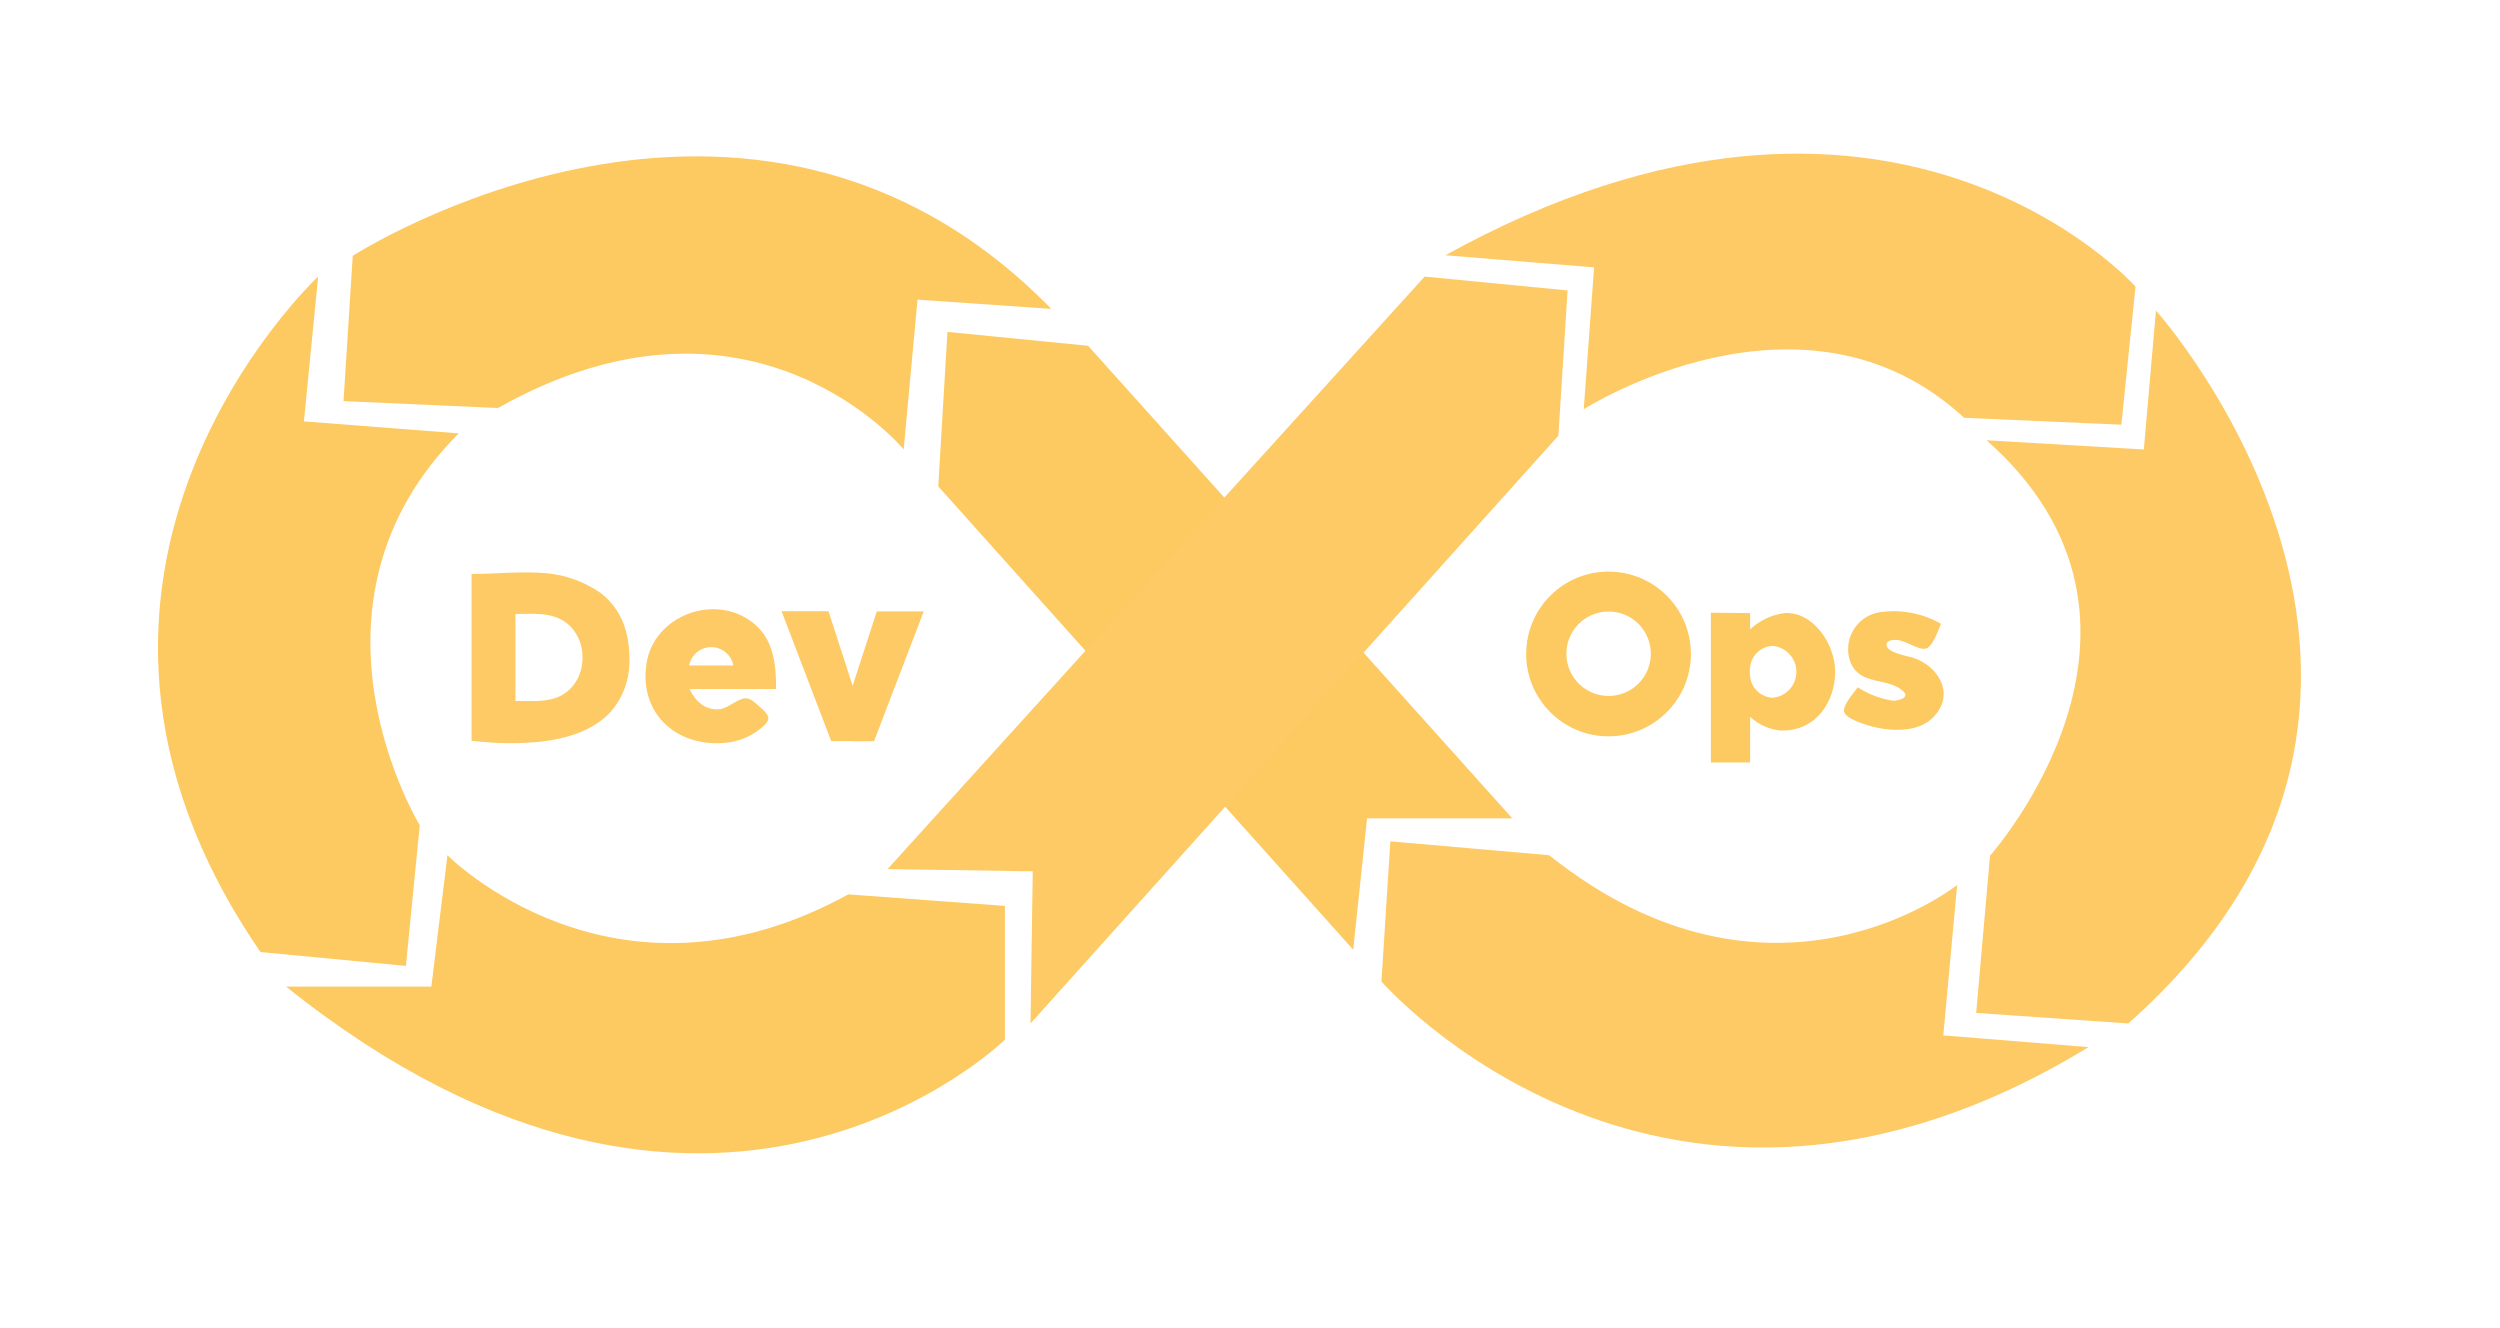
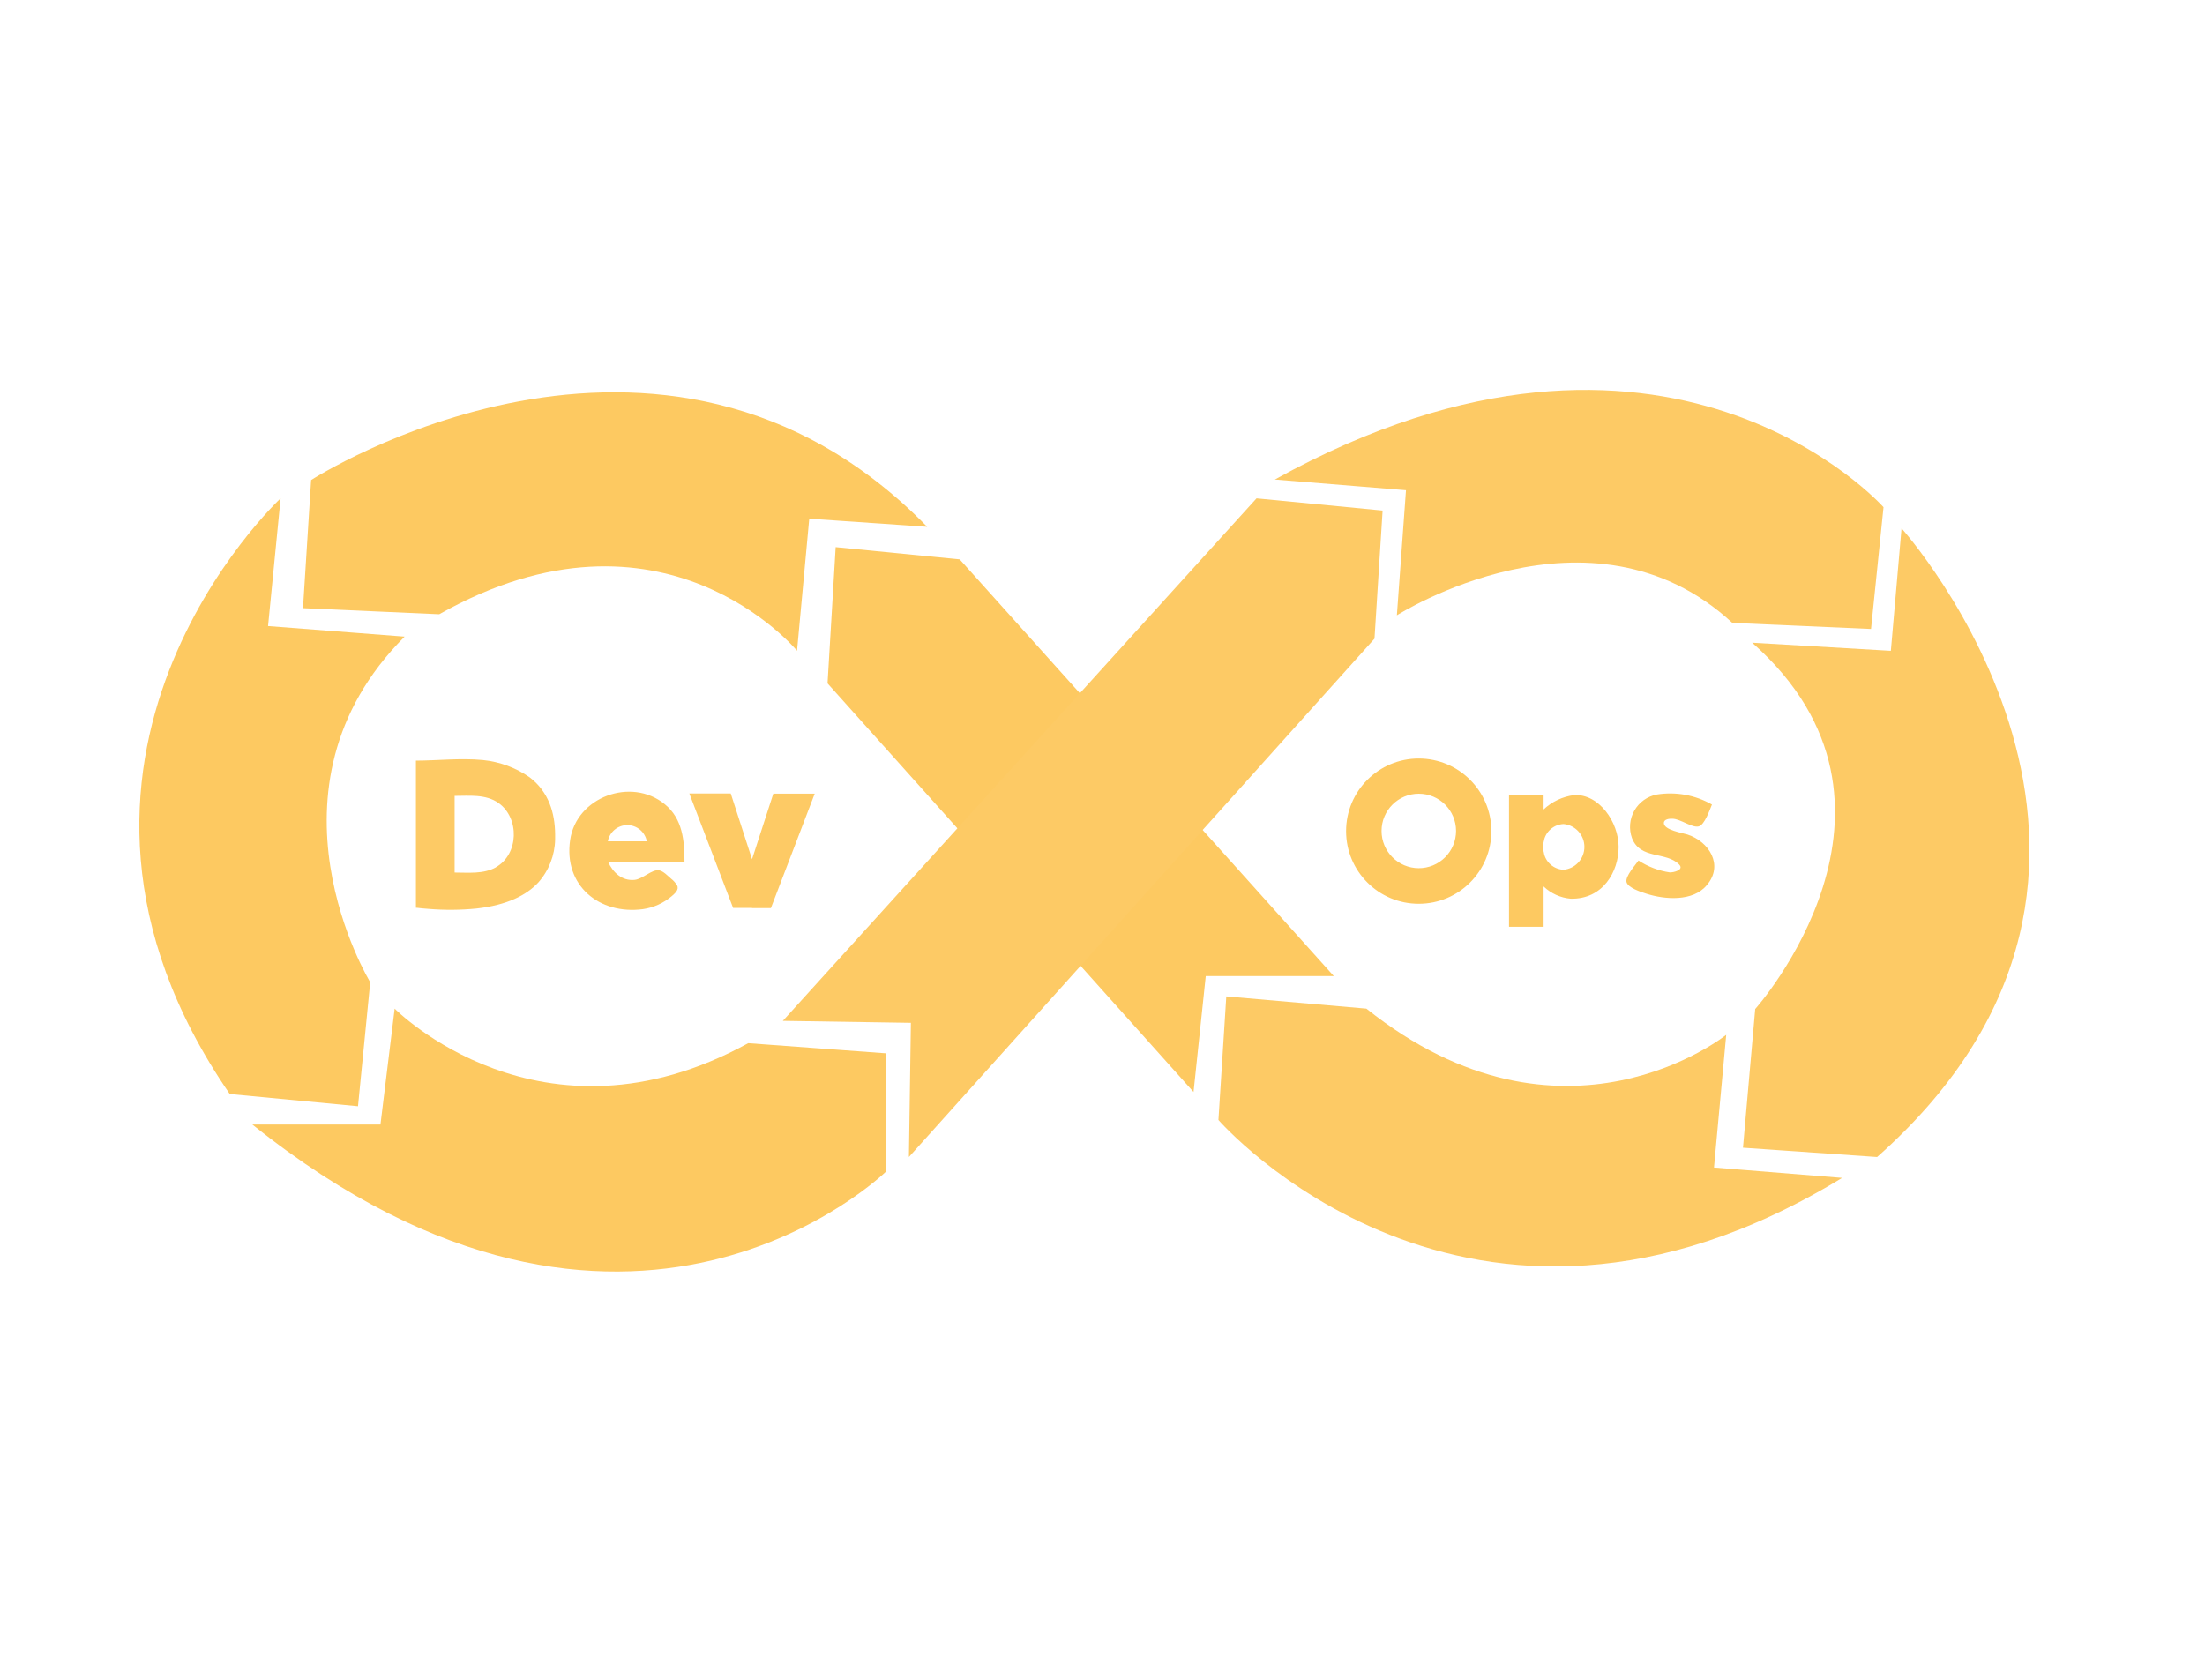
- <svg xmlns="http://www.w3.org/2000/svg" viewBox="-20.21 56.72 333.89 177.33">
+ <svg xmlns="http://www.w3.org/2000/svg" width="42" height="32" viewBox="-20.21 56.72 333.89 177.33">
  <g fill="#0d2c40">
    <path d="m93.09 176.17 20.91 1.54v17.86s-39.07 38.48-96-7.08h19.4l2.15-17.55s22.14 22.47 53.54 5.23z" style="fill: rgb(253, 201, 97);" />
    <path d="m22.28 93.66s-42.49 39.56-7.7 90.21l19.42 1.85 1.85-18.78s-17.85-29.25 5.21-52.34l-20.68-1.6z" style="fill: rgb(253, 201, 97);" />
    <path d="m26.9 90.89s53-34.17 93.29 7.08l-17.86-1.23-1.85 20s-20.32-24.62-54.18-5.53l-20.63-.92z" style="fill: rgb(253, 201, 97);" />
    <path d="m105.1 121.68 1.23-20.63 18.78 1.85 56.65 63.11h-19.39l-1.85 17.55z" style="fill: rgb(253, 201, 97);" />
  </g>
  <g fill="#02d35f">
    <path d="m98.33 172.79 71.73-79.13 19.09 1.85-1.23 19.4-70.5 78.5.3-20.32z" style="fill: rgb(253, 202, 101);" />
    <path d="m172.83 90.81 19.86 1.62-1.38 18.94s29.32-18.71 50.8 1.15l21 .92 1.89-18.44s-32.82-37-92.17-4.19z" style="fill: rgb(253, 202, 101);" />
    <path d="m245.11 115.52 21 1.23 1.62-18.55s45.95 51.19-3.7 95.21l-20.31-1.41 1.85-21s27.48-30.77-.46-55.48z" style="fill: rgb(253, 202, 101);" />
    <path d="m186.69 170.94-21.21-1.85-1.19 18.71s37.64 43.41 94.44 8.77l-19.4-1.57 1.85-20.09s-24.71 19.81-54.49-3.97z" style="fill: rgb(253, 202, 101);" />
  </g>
  <path d="m213.53 138.6v7a3.77 3.77 0 0 0 -.09.83 3.86 3.86 0 0 0 .09.84v11.28h-5.24v-20z" style="fill: rgb(253, 201, 97);" />
  <path d="m218.14 138.6a8.32 8.32 0 0 0 -4.61 2.17 8 8 0 0 0 -3.07 5.67 8.53 8.53 0 0 0 3.07 6 6.79 6.79 0 0 0 4.09 1.85c4.87.12 7.27-4.07 7.27-7.84s-2.98-8.07-6.75-7.85zm-1.59 11.31a3.19 3.19 0 0 1 -3-2.63 3.86 3.86 0 0 1 -.09-.84 3.77 3.77 0 0 1 .09-.83 3.19 3.19 0 0 1 3-2.63 3.48 3.48 0 0 1 0 6.93zm18.76-5.34c-.76-.24-3.57-.68-3.57-1.74 0-.6.86-.67 1.28-.65 1.2 0 3 1.43 4 1.16.89-.23 1.67-2.53 2-3.31a12.77 12.77 0 0 0 -8.34-1.52 5 5 0 0 0 -3.77 6.6c1.27 3.29 5.17 2 7.14 4 .81.84-.86 1.22-1.41 1.2a11.85 11.85 0 0 1 -4.74-1.8c-.49.7-2 2.37-1.82 3.24s2.17 1.52 3 1.78c2.78.9 7.07 1.24 9.16-1.29 2.61-3.04.33-6.61-2.93-7.67zm-40.69-11.51a11 11 0 1 0 11 11 11 11 0 0 0 -11-11zm0 16.61a5.64 5.64 0 1 1 5.65-5.64 5.64 5.64 0 0 1 -5.66 5.64z" style="fill: rgb(253, 201, 97);" />
  <path d="m90.44 138.35h-6.27l6.63 17.34h2.86v-7.39zm6.45.03h6.27l-6.64 17.34h-2.86v-7.39zm-36.89-2.47a15.09 15.09 0 0 0 -7.1-2.62c-3.38-.32-7 .09-10.13.09v22.29h.15c.6.07 1.2.13 1.81.17a39.73 39.73 0 0 0 7.22-.06c4.59-.51 7.54-2 9.35-3.94a10.11 10.11 0 0 0 2.55-6.54v-.53-.28c-.04-3.17-.95-6.36-3.85-8.58zm-5.1 13.62c-1.89 1.06-4.19.8-6.27.8v-11.61c2.21 0 4.7-.29 6.64 1.07 3.22 2.27 3.1 7.78-.4 9.74zm26.52 1.74c-.51-.43-1.16-1.16-1.85-1.28-1.1-.15-2.47 1.33-3.69 1.45-1.9.19-3.27-1.12-4-2.7h11.56c0-3.2-.27-6.57-3-8.77-5.07-4.14-13.39-1.08-14.32 5.45-1 6.88 4.41 11.32 11 10.46a8.64 8.64 0 0 0 4.42-2c.45-.4 1.11-.95.78-1.6a3.72 3.72 0 0 0 -.9-1.01zm-3.69-5.67h-5.9a3 3 0 0 1 5.9 0z" style="fill: rgb(253, 202, 101);" />
+   <defs>
+     <linearGradient id="paint0_linear" x1="3.699" y1="4.898" x2="22.569" y2="37.252" gradientUnits="userSpaceOnUse">
+       <stop offset="0.259" stop-color="#FFDB6E" />
+       <stop offset="1" stop-color="#FFBC5E" />
+     </linearGradient>
+     <linearGradient id="paint1_linear" x1="1.177" y1="18.736" x2="2.789" y2="19.235" gradientUnits="userSpaceOnUse">
+       <stop offset="0.259" stop-color="#FFDB6E" />
+       <stop offset="1" stop-color="#FFBC5E" />
+     </linearGradient>
+     <linearGradient id="paint2_linear" x1="1.177" y1="18.736" x2="2.789" y2="19.235" gradientUnits="userSpaceOnUse">
+       <stop offset="0.259" stop-color="#FFDB6E" />
+       <stop offset="1" stop-color="#FFBC5E" />
+     </linearGradient>
+     <linearGradient id="paint3_linear" x1="3.267" y1="0.9" x2="27.682" y2="36.609" gradientUnits="userSpaceOnUse">
+       <stop offset="0.259" stop-color="#FFDB6E" />
+       <stop offset="1" stop-color="#FFBC5E" />
+     </linearGradient>
+     <linearGradient id="paint4_linear" x1="3.267" y1="0.9" x2="27.682" y2="36.609" gradientUnits="userSpaceOnUse">
+       <stop offset="0.259" stop-color="#FFDB6E" />
+       <stop offset="1" stop-color="#FFBC5E" />
+     </linearGradient>
+     <linearGradient id="paint5_linear" x1="14.121" y1="12.223" x2="27.511" y2="27.015" gradientUnits="userSpaceOnUse">
+       <stop offset="0.259" stop-color="#FFDB6E" />
+       <stop offset="1" stop-color="#FFBC5E" />
+     </linearGradient>
+     <linearGradient id="paint6_linear" x1="14.121" y1="12.223" x2="27.511" y2="27.015" gradientUnits="userSpaceOnUse">
+       <stop offset="0.259" stop-color="#FFDB6E" />
+       <stop offset="1" stop-color="#FFBC5E" />
+     </linearGradient>
+     <linearGradient id="paint7_linear" x1="16.229" y1="14.6" x2="25.516" y2="24.859" gradientUnits="userSpaceOnUse">
+       <stop offset="0.259" stop-color="#FFDB6E" />
+       <stop offset="1" stop-color="#FFBC5E" />
+     </linearGradient>
+     <linearGradient id="paint8_linear" x1="16.229" y1="14.6" x2="25.516" y2="24.859" gradientUnits="userSpaceOnUse">
+       <stop offset="0.259" stop-color="#FFDB6E" />
+       <stop offset="1" stop-color="#FFBC5E" />
+     </linearGradient>
+   </defs>
</svg>
